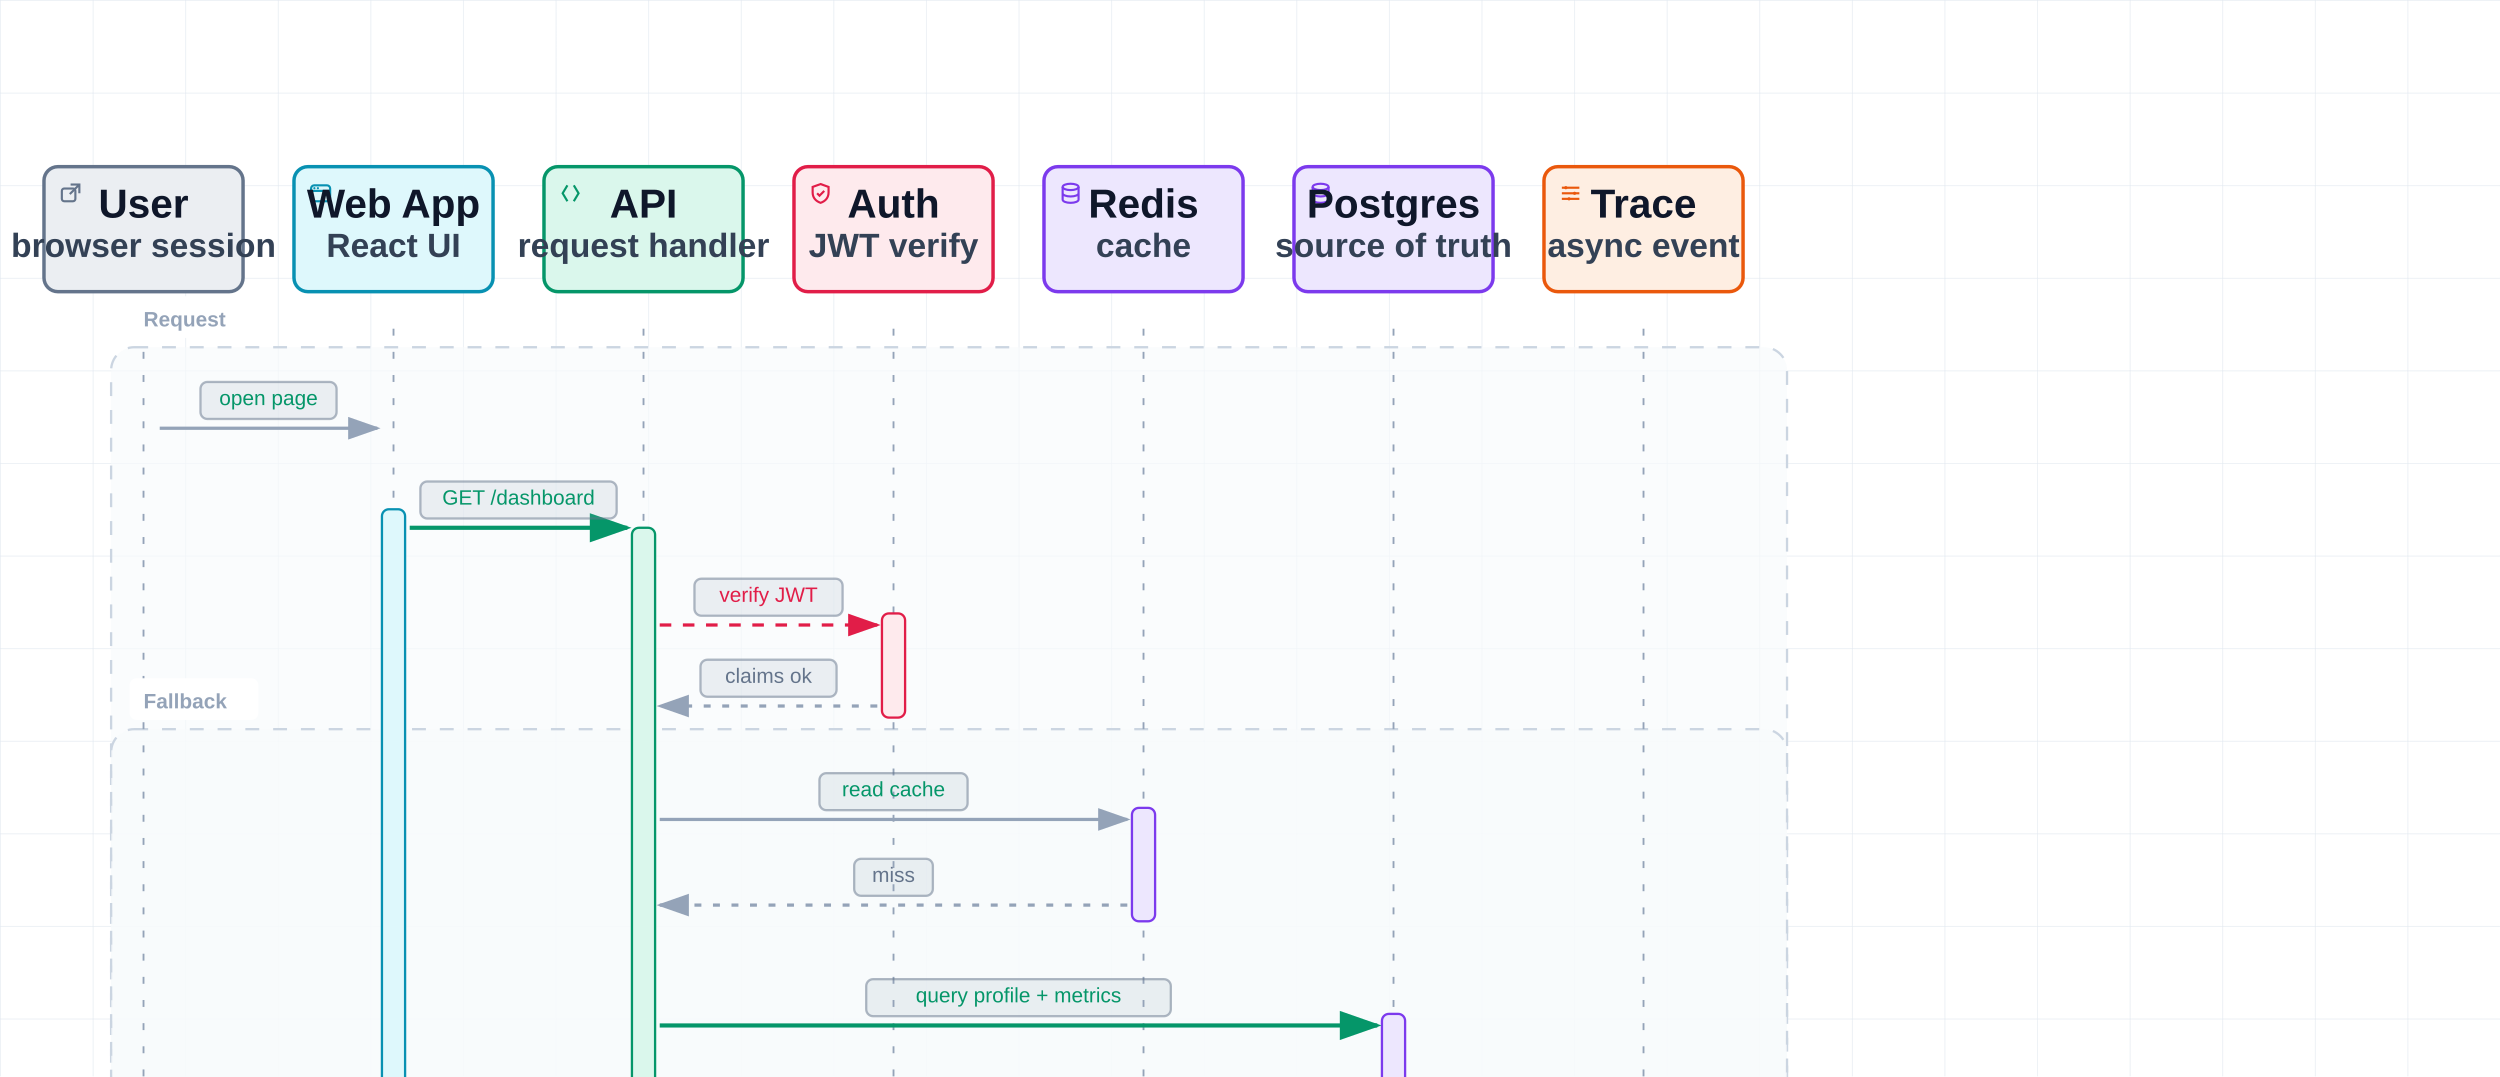
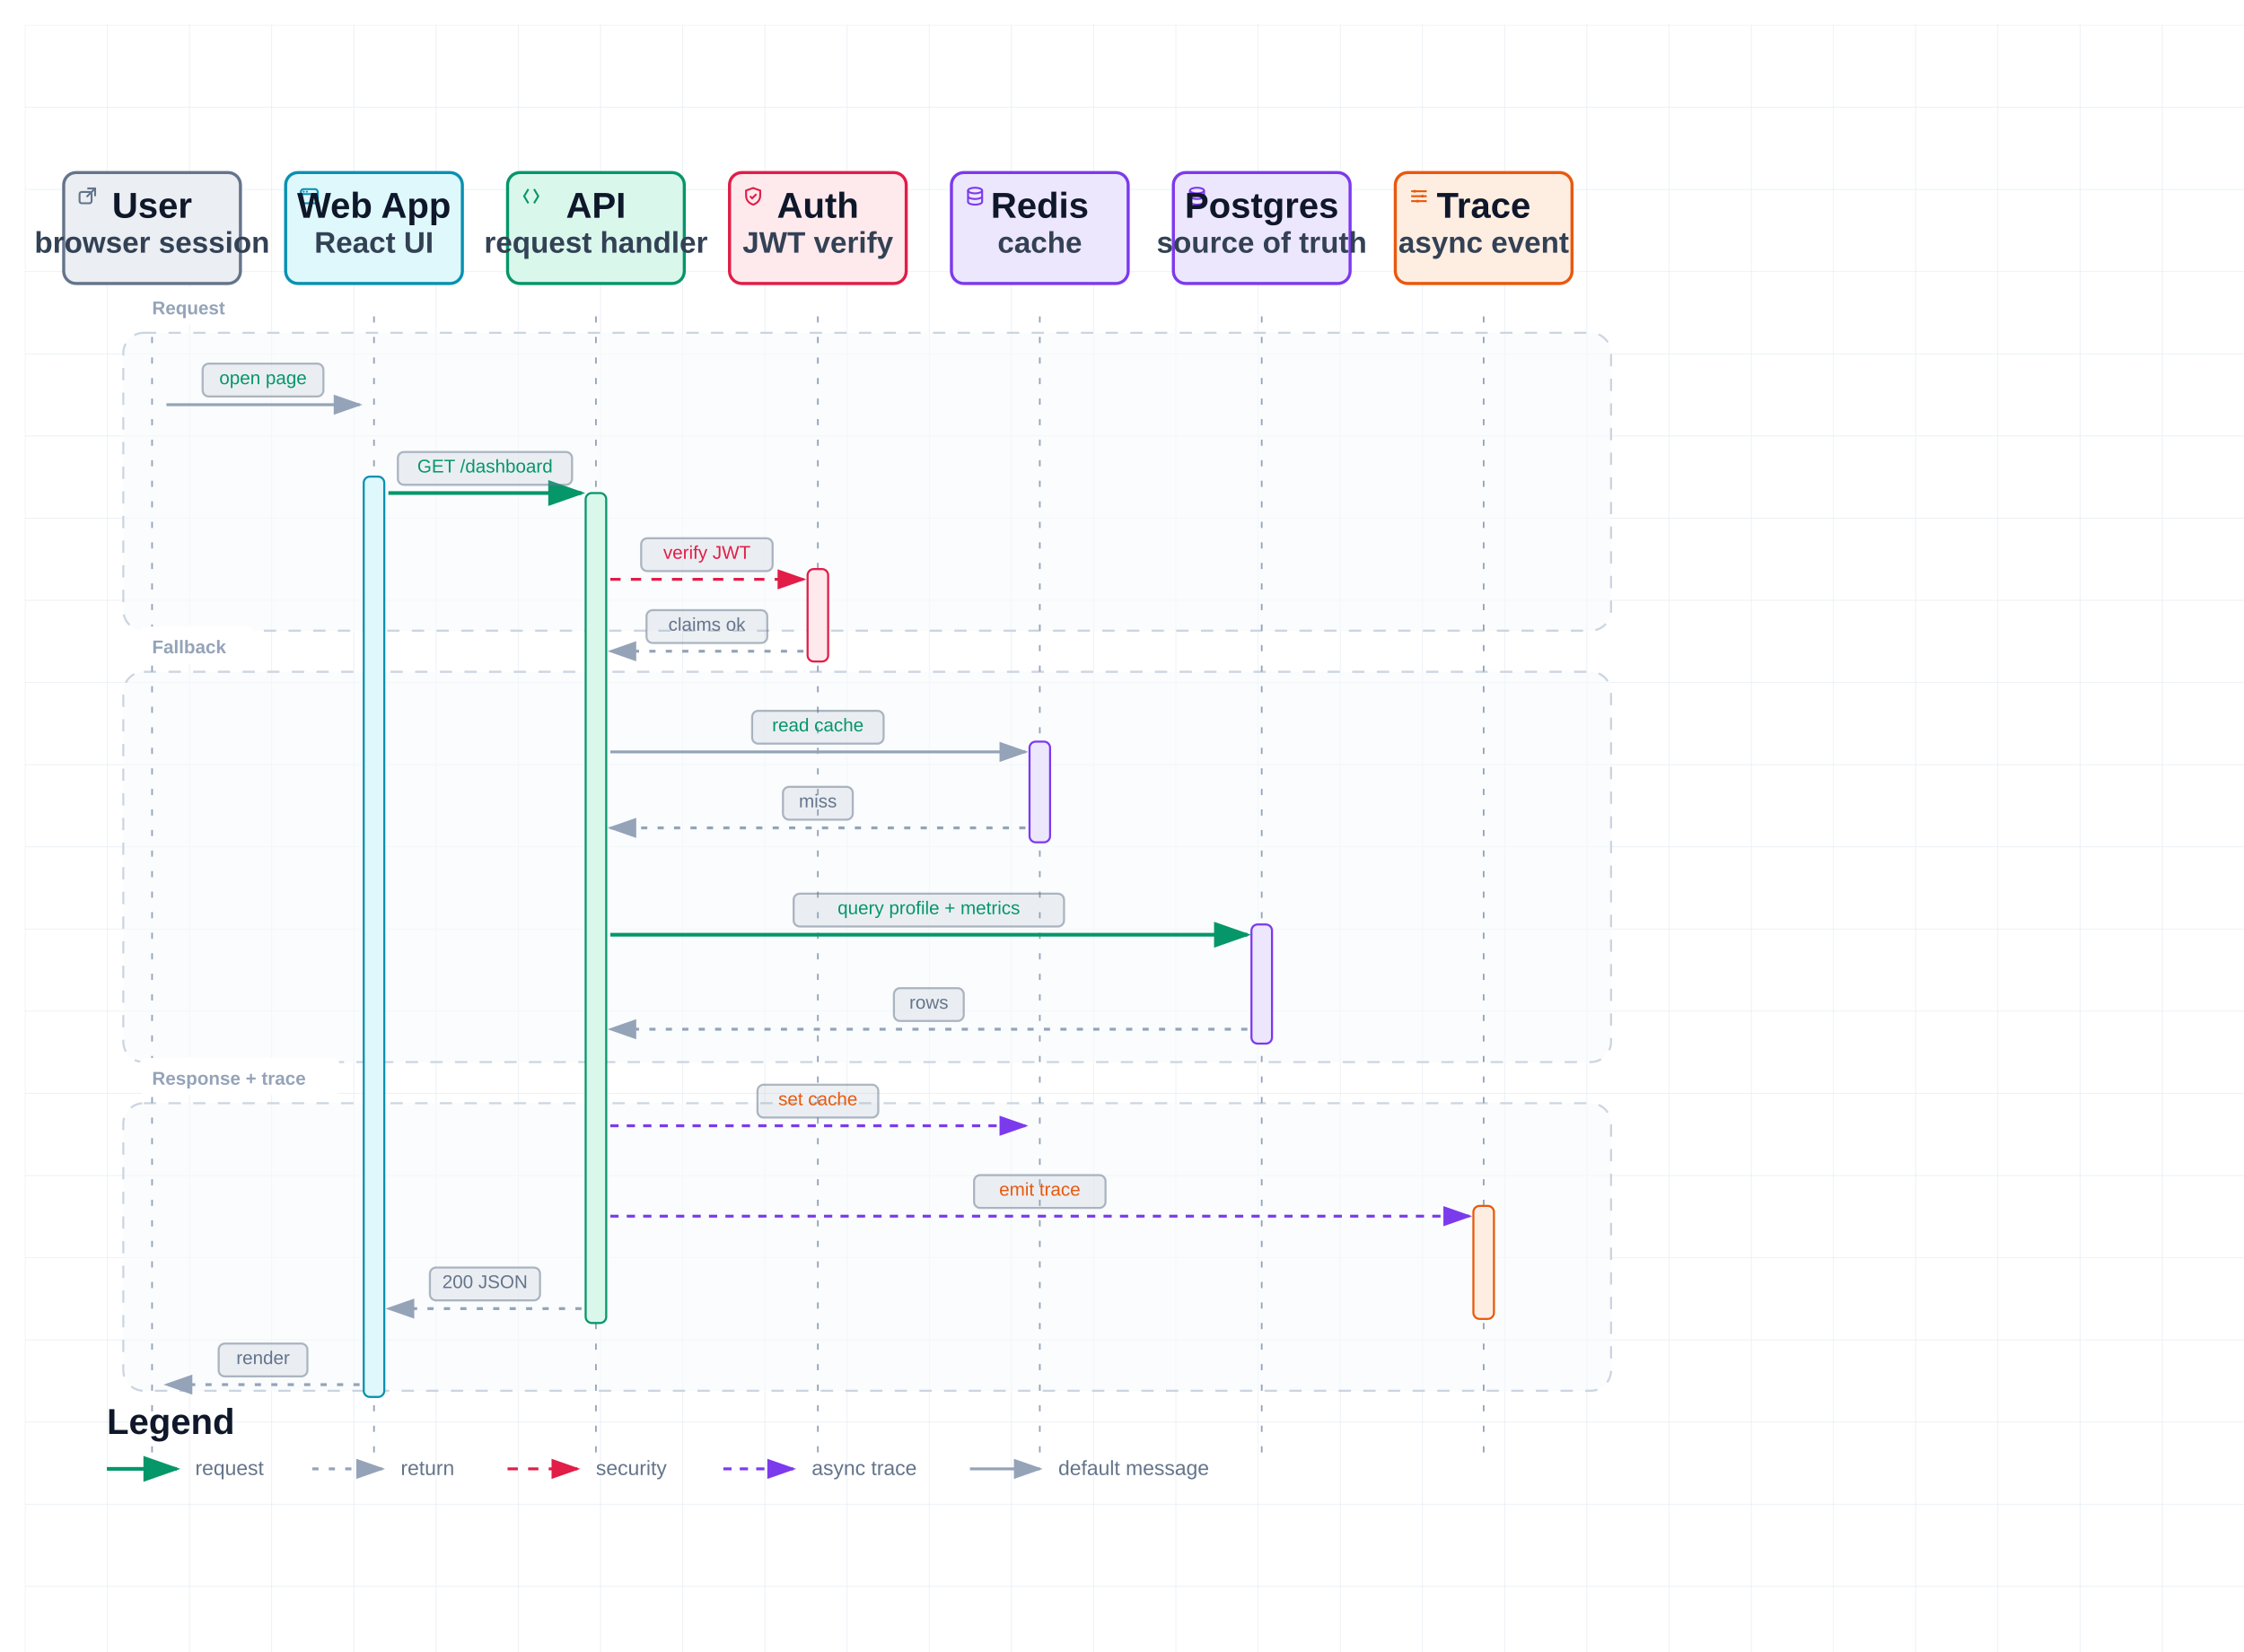
- <svg xmlns="http://www.w3.org/2000/svg" viewBox="0 0 1080 465" role="img" lang="en" aria-labelledby="archify-diagram-title archify-diagram-description" data-animation="trace" data-preset="classic" data-quality-profile="showcase" style="">
+ <svg xmlns="http://www.w3.org/2000/svg" viewBox="-12 -12 1092 804" role="img" lang="en" aria-labelledby="archify-diagram-title archify-diagram-description" data-animation="trace" data-preset="classic" data-quality-profile="showcase" style="">
  <defs>
    <marker id="arrowhead" markerWidth="10" markerHeight="7" refX="9" refY="3.5" orient="auto">
      <polygon points="0 0, 10 3.5, 0 7" class="m-default" fill="rgb(148, 163, 184)" stroke="none" />
    </marker>
    <marker id="arrowhead-emphasis" markerWidth="10" markerHeight="7" refX="9" refY="3.5" orient="auto">
      <polygon points="0 0, 10 3.5, 0 7" class="m-emphasis" fill="rgb(5, 150, 105)" stroke="none" />
    </marker>
    <marker id="arrowhead-security" markerWidth="10" markerHeight="7" refX="9" refY="3.5" orient="auto">
      <polygon points="0 0, 10 3.5, 0 7" class="m-security" fill="rgb(225, 29, 72)" stroke="none" />
    </marker>
    <marker id="arrowhead-dashed" markerWidth="10" markerHeight="7" refX="9" refY="3.5" orient="auto">
      <polygon points="0 0, 10 3.5, 0 7" class="m-dashed" fill="rgb(124, 58, 237)" stroke="none" />
    </marker>
    <pattern id="grid" width="40" height="40" patternUnits="userSpaceOnUse">
      <path d="M 40 0 L 0 0 0 40" class="c-grid" stroke-width="0.5px" fill="none" stroke="rgb(226, 232, 240)" />
    </pattern>
  </defs>
  <rect width="100%" height="100%" fill="url(&quot;#grid&quot;)" stroke="none" />
-   <rect data-graph-role="structural-frame" data-composition-frame-kind="segment" data-composition-frame-id="0" x="48" y="150" width="724" height="396" rx="10" class="c-lane" stroke-width="1px" fill="rgba(248, 250, 252, 0.65)" stroke="rgb(203, 213, 225)" stroke-dasharray="6px, 6px" />
-   <rect data-graph-role="structural-frame" data-composition-frame-kind="segment" data-composition-frame-id="1" x="48" y="315" width="724" height="396" rx="10" class="c-lane" stroke-width="1px" fill="rgba(248, 250, 252, 0.65)" stroke="rgb(203, 213, 225)" stroke-dasharray="6px, 6px" />
-   <rect data-graph-role="structural-frame" data-composition-frame-kind="segment" data-composition-frame-id="2" x="48" y="525" width="724" height="396" rx="10" class="c-lane" stroke-width="1px" fill="rgba(248, 250, 252, 0.65)" stroke="rgb(203, 213, 225)" stroke-dasharray="6px, 6px" />
+   <rect data-graph-role="structural-frame" data-composition-frame-kind="segment" data-composition-frame-id="0" x="48" y="150" width="724" height="145" rx="10" class="c-lane" stroke-width="1px" fill="rgba(248, 250, 252, 0.65)" stroke="rgb(203, 213, 225)" stroke-dasharray="6px, 6px" />
+   <rect data-graph-role="structural-frame" data-composition-frame-kind="segment" data-composition-frame-id="1" x="48" y="315" width="724" height="190" rx="10" class="c-lane" stroke-width="1px" fill="rgba(248, 250, 252, 0.65)" stroke="rgb(203, 213, 225)" stroke-dasharray="6px, 6px" />
+   <rect data-graph-role="structural-frame" data-composition-frame-kind="segment" data-composition-frame-id="2" x="48" y="525" width="724" height="140" rx="10" class="c-lane" stroke-width="1px" fill="rgba(248, 250, 252, 0.65)" stroke="rgb(203, 213, 225)" stroke-dasharray="6px, 6px" />
  <path d="M 62 142 L 62 695" class="a-default" stroke-width="0.8px" stroke-dasharray="3px, 7px" fill="none" stroke="rgb(148, 163, 184)" />
  <path d="M 170 142 L 170 695" class="a-default" stroke-width="0.8px" stroke-dasharray="3px, 7px" fill="none" stroke="rgb(148, 163, 184)" />
  <path d="M 278 142 L 278 695" class="a-default" stroke-width="0.8px" stroke-dasharray="3px, 7px" fill="none" stroke="rgb(148, 163, 184)" />
  <path d="M 386 142 L 386 695" class="a-default" stroke-width="0.8px" stroke-dasharray="3px, 7px" fill="none" stroke="rgb(148, 163, 184)" />
  <path d="M 494 142 L 494 695" class="a-default" stroke-width="0.8px" stroke-dasharray="3px, 7px" fill="none" stroke="rgb(148, 163, 184)" />
  <path d="M 602 142 L 602 695" class="a-default" stroke-width="0.8px" stroke-dasharray="3px, 7px" fill="none" stroke="rgb(148, 163, 184)" />
  <path d="M 710 142 L 710 695" class="a-default" stroke-width="0.8px" stroke-dasharray="3px, 7px" fill="none" stroke="rgb(148, 163, 184)" />
  <rect x="165" y="220" width="10" height="448" rx="3" class="c-mask" fill="rgb(255, 255, 255)" stroke="none" />
  <rect x="165" y="220" width="10" height="448" rx="3" class="c-frontend" stroke-width="1px" fill="rgba(34, 211, 238, 0.15)" stroke="rgb(8, 145, 178)" />
  <rect x="273" y="228" width="10" height="404" rx="3" class="c-mask" fill="rgb(255, 255, 255)" stroke="none" />
  <rect x="273" y="228" width="10" height="404" rx="3" class="c-backend" stroke-width="1px" fill="rgba(52, 211, 153, 0.18)" stroke="rgb(5, 150, 105)" />
  <rect x="381" y="265" width="10" height="45" rx="3" class="c-mask" fill="rgb(255, 255, 255)" stroke="none" />
  <rect x="381" y="265" width="10" height="45" rx="3" class="c-security" stroke-width="1px" fill="rgba(251, 113, 133, 0.15)" stroke="rgb(225, 29, 72)" />
  <rect x="489" y="349" width="10" height="49" rx="3" class="c-mask" fill="rgb(255, 255, 255)" stroke="none" />
  <rect x="489" y="349" width="10" height="49" rx="3" class="c-database" stroke-width="1px" fill="rgba(167, 139, 250, 0.2)" stroke="rgb(124, 58, 237)" />
  <rect x="597" y="438" width="10" height="58" rx="3" class="c-mask" fill="rgb(255, 255, 255)" stroke="none" />
  <rect x="597" y="438" width="10" height="58" rx="3" class="c-database" stroke-width="1px" fill="rgba(167, 139, 250, 0.2)" stroke="rgb(124, 58, 237)" />
  <rect x="705" y="575" width="10" height="55" rx="3" class="c-mask" fill="rgb(255, 255, 255)" stroke="none" />
  <rect x="705" y="575" width="10" height="55" rx="3" class="c-messagebus" stroke-width="1px" fill="rgba(251, 146, 60, 0.15)" stroke="rgb(234, 88, 12)" />
  <g data-edge-from="user" data-edge-to="web" data-edge-label="open page" data-edge-key="0" data-edge-id="open-page">
    <path data-composition-edge-from="user" data-composition-edge-to="web" data-composition-edge-id="open-page" data-composition-points="69,185;163,185" d="M 69 185 L 163 185" class="a-default" data-animate="edge" style="--step:0" stroke-width="1.4px" marker-end="url(#arrowhead)" fill="none" stroke="rgb(148, 163, 184)" />
    <g data-detail="context">
      <rect x="86.6" y="165" width="58.8" height="16" rx="3" class="c-mask" fill="rgba(148, 163, 184, 0.16)" stroke="rgba(100, 116, 139, 0.5)" stroke-width="1px" />
      <text x="116" y="175" class="t-backend" font-size="9" text-anchor="middle" fill="rgb(5, 150, 105)" stroke="none" font-family="PingFang SC, &quot;Microsoft YaHei&quot;, Arial, sans-serif" font-weight="400">open page</text>
    </g>
  </g>
  <g data-edge-from="web" data-edge-to="api" data-edge-label="GET /dashboard" data-edge-key="1" data-edge-id="dashboard-request">
    <path data-composition-edge-from="web" data-composition-edge-to="api" data-composition-edge-id="dashboard-request" data-composition-points="177,228;271,228" d="M 177 228 L 271 228" class="a-emphasis" data-animate="edge" style="--step:1" stroke-width="1.8px" marker-end="url(#arrowhead-emphasis)" fill="none" stroke="rgb(5, 150, 105)" />
    <g data-detail="context">
      <rect x="181.6" y="208" width="84.8" height="16" rx="3" class="c-mask" fill="rgba(148, 163, 184, 0.16)" stroke="rgba(100, 116, 139, 0.5)" stroke-width="1px" />
      <text x="224" y="218" class="t-backend" font-size="9" text-anchor="middle" fill="rgb(5, 150, 105)" stroke="none" font-family="PingFang SC, &quot;Microsoft YaHei&quot;, Arial, sans-serif" font-weight="400">GET /dashboard</text>
    </g>
  </g>
  <g data-edge-from="api" data-edge-to="auth" data-edge-label="verify JWT" data-edge-key="2" data-edge-id="verify-jwt">
    <path data-composition-edge-from="api" data-composition-edge-to="auth" data-composition-edge-id="verify-jwt" data-composition-points="285,270;379,270" d="M 285 270 L 379 270" class="a-security" data-animate="edge" style="--step:2" stroke-width="1.4px" marker-end="url(#arrowhead-security)" fill="none" stroke="rgb(225, 29, 72)" stroke-dasharray="5px, 5px" />
    <g data-detail="context">
      <rect x="300" y="250" width="64" height="16" rx="3" class="c-mask" fill="rgba(148, 163, 184, 0.16)" stroke="rgba(100, 116, 139, 0.5)" stroke-width="1px" />
      <text x="332" y="260" class="t-security" font-size="9" text-anchor="middle" fill="rgb(225, 29, 72)" stroke="none" font-family="PingFang SC, &quot;Microsoft YaHei&quot;, Arial, sans-serif" font-weight="400">verify JWT</text>
    </g>
  </g>
  <g data-edge-from="auth" data-edge-to="api" data-edge-label="claims ok" data-edge-key="3" data-edge-id="auth-claims">
    <path data-composition-edge-from="auth" data-composition-edge-to="api" data-composition-edge-id="auth-claims" data-composition-points="379,305;285,305" d="M 379 305 L 285 305" class="a-default" data-animate="edge" style="--step:3" stroke-width="1.4px" stroke-dasharray="3px, 5px" marker-end="url(#arrowhead)" fill="none" stroke="rgb(148, 163, 184)" />
    <g data-detail="context">
      <rect x="302.6" y="285" width="58.8" height="16" rx="3" class="c-mask" fill="rgba(148, 163, 184, 0.16)" stroke="rgba(100, 116, 139, 0.5)" stroke-width="1px" />
      <text x="332" y="295" class="t-muted" font-size="9" text-anchor="middle" fill="rgb(100, 116, 139)" stroke="none" font-family="PingFang SC, &quot;Microsoft YaHei&quot;, Arial, sans-serif" font-weight="400">claims ok</text>
    </g>
  </g>
  <g data-edge-from="api" data-edge-to="redis" data-edge-label="read cache" data-edge-key="4" data-edge-id="cache-read">
    <path data-composition-edge-from="api" data-composition-edge-to="redis" data-composition-edge-id="cache-read" data-composition-points="285,354;487,354" d="M 285 354 L 487 354" class="a-default" data-animate="edge" style="--step:4" stroke-width="1.4px" marker-end="url(#arrowhead)" fill="none" stroke="rgb(148, 163, 184)" />
    <g data-detail="context">
      <rect x="354" y="334" width="64" height="16" rx="3" class="c-mask" fill="rgba(148, 163, 184, 0.16)" stroke="rgba(100, 116, 139, 0.5)" stroke-width="1px" />
      <text x="386" y="344" class="t-backend" font-size="9" text-anchor="middle" fill="rgb(5, 150, 105)" stroke="none" font-family="PingFang SC, &quot;Microsoft YaHei&quot;, Arial, sans-serif" font-weight="400">read cache</text>
    </g>
  </g>
  <g data-edge-from="redis" data-edge-to="api" data-edge-label="miss" data-edge-key="5" data-edge-id="cache-miss">
    <path data-composition-edge-from="redis" data-composition-edge-to="api" data-composition-edge-id="cache-miss" data-composition-points="487,391;285,391" d="M 487 391 L 285 391" class="a-default" data-animate="edge" style="--step:5" stroke-width="1.4px" stroke-dasharray="3px, 5px" marker-end="url(#arrowhead)" fill="none" stroke="rgb(148, 163, 184)" />
    <g data-detail="context">
      <rect x="369" y="371" width="34" height="16" rx="3" class="c-mask" fill="rgba(148, 163, 184, 0.16)" stroke="rgba(100, 116, 139, 0.5)" stroke-width="1px" />
      <text x="386" y="381" class="t-muted" font-size="9" text-anchor="middle" fill="rgb(100, 116, 139)" stroke="none" font-family="PingFang SC, &quot;Microsoft YaHei&quot;, Arial, sans-serif" font-weight="400">miss</text>
    </g>
  </g>
  <g data-edge-from="api" data-edge-to="db" data-edge-label="query profile + metrics" data-edge-key="6" data-edge-id="profile-query">
    <path data-composition-edge-from="api" data-composition-edge-to="db" data-composition-edge-id="profile-query" data-composition-points="285,443;595,443" d="M 285 443 L 595 443" class="a-emphasis" data-animate="edge" style="--step:6" stroke-width="1.8px" marker-end="url(#arrowhead-emphasis)" fill="none" stroke="rgb(5, 150, 105)" />
    <g data-detail="context">
      <rect x="374.2" y="423" width="131.6" height="16" rx="3" class="c-mask" fill="rgba(148, 163, 184, 0.16)" stroke="rgba(100, 116, 139, 0.5)" stroke-width="1px" />
      <text x="440" y="433" class="t-backend" font-size="9" text-anchor="middle" fill="rgb(5, 150, 105)" stroke="none" font-family="PingFang SC, &quot;Microsoft YaHei&quot;, Arial, sans-serif" font-weight="400">query profile + metrics</text>
    </g>
  </g>
  <g data-edge-from="db" data-edge-to="api" data-edge-label="rows" data-edge-key="7" data-edge-id="profile-rows">
    <path data-composition-edge-from="db" data-composition-edge-to="api" data-composition-edge-id="profile-rows" data-composition-points="595,489;285,489" d="M 595 489 L 285 489" class="a-default" data-animate="edge" style="--step:7" stroke-width="1.4px" stroke-dasharray="3px, 5px" marker-end="url(#arrowhead)" fill="none" stroke="rgb(148, 163, 184)" />
    <g data-detail="context">
      <rect x="423" y="469" width="34" height="16" rx="3" class="c-mask" fill="rgba(148, 163, 184, 0.16)" stroke="rgba(100, 116, 139, 0.5)" stroke-width="1px" />
      <text x="440" y="479" class="t-muted" font-size="9" text-anchor="middle" fill="rgb(100, 116, 139)" stroke="none" font-family="PingFang SC, &quot;Microsoft YaHei&quot;, Arial, sans-serif" font-weight="400">rows</text>
    </g>
  </g>
  <g data-edge-from="api" data-edge-to="redis" data-edge-label="set cache" data-edge-key="8" data-edge-id="cache-write">
    <path data-composition-edge-from="api" data-composition-edge-to="redis" data-composition-edge-id="cache-write" data-composition-points="285,536;487,536" d="M 285 536 L 487 536" class="a-dashed" data-animate="edge" style="--step:8" stroke-width="1.4px" marker-end="url(#arrowhead-dashed)" fill="none" stroke="rgb(124, 58, 237)" stroke-dasharray="4px, 4px" />
    <g data-detail="context">
      <rect x="356.6" y="516" width="58.8" height="16" rx="3" class="c-mask" fill="rgba(148, 163, 184, 0.16)" stroke="rgba(100, 116, 139, 0.5)" stroke-width="1px" />
      <text x="386" y="526" class="t-messagebus" font-size="9" text-anchor="middle" fill="rgb(234, 88, 12)" stroke="none" font-family="PingFang SC, &quot;Microsoft YaHei&quot;, Arial, sans-serif" font-weight="400">set cache</text>
    </g>
  </g>
  <g data-edge-from="api" data-edge-to="trace" data-edge-label="emit trace" data-edge-key="9" data-edge-id="trace-emit">
    <path data-composition-edge-from="api" data-composition-edge-to="trace" data-composition-edge-id="trace-emit" data-composition-points="285,580;703,580" d="M 285 580 L 703 580" class="a-dashed" data-animate="edge" style="--step:9" stroke-width="1.4px" marker-end="url(#arrowhead-dashed)" fill="none" stroke="rgb(124, 58, 237)" stroke-dasharray="4px, 4px" />
    <g data-detail="context">
      <rect x="462" y="560" width="64" height="16" rx="3" class="c-mask" fill="rgba(148, 163, 184, 0.16)" stroke="rgba(100, 116, 139, 0.5)" stroke-width="1px" />
      <text x="494" y="570" class="t-messagebus" font-size="9" text-anchor="middle" fill="rgb(234, 88, 12)" stroke="none" font-family="PingFang SC, &quot;Microsoft YaHei&quot;, Arial, sans-serif" font-weight="400">emit trace</text>
    </g>
  </g>
  <g data-edge-from="api" data-edge-to="web" data-edge-label="200 JSON" data-edge-key="10" data-edge-id="dashboard-response">
    <path data-composition-edge-from="api" data-composition-edge-to="web" data-composition-edge-id="dashboard-response" data-composition-points="271,625;177,625" d="M 271 625 L 177 625" class="a-default" data-animate="edge" style="--step:10" stroke-width="1.4px" stroke-dasharray="3px, 5px" marker-end="url(#arrowhead)" fill="none" stroke="rgb(148, 163, 184)" />
    <g data-detail="context">
      <rect x="197.2" y="605" width="53.6" height="16" rx="3" class="c-mask" fill="rgba(148, 163, 184, 0.16)" stroke="rgba(100, 116, 139, 0.5)" stroke-width="1px" />
      <text x="224" y="615" class="t-muted" font-size="9" text-anchor="middle" fill="rgb(100, 116, 139)" stroke="none" font-family="PingFang SC, &quot;Microsoft YaHei&quot;, Arial, sans-serif" font-weight="400">200 JSON</text>
    </g>
  </g>
  <g data-edge-from="web" data-edge-to="user" data-edge-label="render" data-edge-key="11" data-edge-id="page-render">
    <path data-composition-edge-from="web" data-composition-edge-to="user" data-composition-edge-id="page-render" data-composition-points="163,662;69,662" d="M 163 662 L 69 662" class="a-default" data-animate="edge" style="--step:11" stroke-width="1.4px" stroke-dasharray="3px, 5px" marker-end="url(#arrowhead)" fill="none" stroke="rgb(148, 163, 184)" />
    <g data-detail="context">
      <rect x="94.4" y="642" width="43.2" height="16" rx="3" class="c-mask" fill="rgba(148, 163, 184, 0.16)" stroke="rgba(100, 116, 139, 0.5)" stroke-width="1px" />
      <text x="116" y="652" class="t-muted" font-size="9" text-anchor="middle" fill="rgb(100, 116, 139)" stroke="none" font-family="PingFang SC, &quot;Microsoft YaHei&quot;, Arial, sans-serif" font-weight="400">render</text>
    </g>
  </g>
  <g data-graph-role="segment-label" data-segment-id="0">
    <rect x="56" y="128" width="50.4" height="18" rx="3" class="c-mask" fill="rgb(255, 255, 255)" stroke="none" />
    <text x="62" y="141" class="t-dim" font-size="9" font-weight="600" fill="rgb(148, 163, 184)" stroke="none" font-family="PingFang SC, &quot;Microsoft YaHei&quot;, Arial, sans-serif" text-anchor="start">Request</text>
  </g>
  <g data-graph-role="segment-label" data-segment-id="1">
    <rect x="56" y="293" width="55.6" height="18" rx="3" class="c-mask" fill="rgb(255, 255, 255)" stroke="none" />
    <text x="62" y="306" class="t-dim" font-size="9" font-weight="600" fill="rgb(148, 163, 184)" stroke="none" font-family="PingFang SC, &quot;Microsoft YaHei&quot;, Arial, sans-serif" text-anchor="start">Fallback</text>
  </g>
  <g data-graph-role="segment-label" data-segment-id="2">
    <rect x="56" y="503" width="97.2" height="18" rx="3" class="c-mask" fill="rgb(255, 255, 255)" stroke="none" />
    <text x="62" y="516" class="t-dim" font-size="9" font-weight="600" fill="rgb(148, 163, 184)" stroke="none" font-family="PingFang SC, &quot;Microsoft YaHei&quot;, Arial, sans-serif" text-anchor="start">Response + trace</text>
  </g>
  <g id="node-user" data-node-id="user" data-node-label="User" data-node-kind="external" data-node-sublabel="browser session" data-node-context="Sequence participant">
    <rect x="19" y="72" width="86" height="54" rx="6" class="c-mask" fill="rgb(255, 255, 255)" stroke="none" />
    <rect x="19" y="72" width="86" height="54" rx="6" class="c-external" data-animate="node" style="--step:0" stroke-width="1.5px" fill="rgba(148, 163, 184, 0.18)" stroke="rgb(100, 116, 139)" />
    <g aria-hidden="true" data-semantic-sigil="external" class="semantic-sigil s-external" transform="translate(25 78) scale(0.6875)">
      <rect x="2.5" y="5" width="8.5" height="8" rx="1.5" fill="none" stroke="rgb(100, 116, 139)" stroke-width="1.35px" />
      <path d="M8 2.5h5.5V8M13.5 2.5 7.5 8.5" fill="none" stroke="rgb(100, 116, 139)" stroke-width="1.35px" />
    </g>
    <text data-node-label="" data-detail-anchor="" x="62" y="94" class="t-primary" font-size="17.5" font-weight="700" text-anchor="middle" fill="#0f172a" stroke="none" font-family="PingFang SC, &quot;Microsoft YaHei&quot;, Arial, sans-serif">User</text>
    <text data-detail="context" x="62" y="111" class="t-muted" font-size="14.5" text-anchor="middle" fill="rgb(51, 65, 85)" stroke="none" font-family="PingFang SC, &quot;Microsoft YaHei&quot;, Arial, sans-serif" font-weight="600">browser session</text>
  </g>
  <g id="node-web" data-node-id="web" data-node-label="Web App" data-node-kind="frontend" data-node-sublabel="React UI" data-node-context="Sequence participant">
    <rect x="127" y="72" width="86" height="54" rx="6" class="c-mask" fill="rgb(255, 255, 255)" stroke="none" />
    <rect x="127" y="72" width="86" height="54" rx="6" class="c-frontend" data-animate="node" style="--step:1" stroke-width="1.5px" fill="rgba(34, 211, 238, 0.15)" stroke="rgb(8, 145, 178)" />
    <g aria-hidden="true" data-semantic-sigil="frontend" class="semantic-sigil s-frontend" transform="translate(133 78) scale(0.6875)">
      <rect x="2" y="3" width="12" height="10" rx="2" fill="none" stroke="rgb(8, 145, 178)" stroke-width="1.35px" />
      <path d="M2 6.5h12" fill="none" stroke="rgb(8, 145, 178)" stroke-width="1.35px" />
      <circle cx="4.1" cy="4.8" r=".7" class="sigil-fill" fill="rgb(8, 145, 178)" stroke="none" />
      <circle cx="6.3" cy="4.8" r=".7" class="sigil-fill" fill="rgb(8, 145, 178)" stroke="none" />
    </g>
    <text data-node-label="" data-detail-anchor="" x="170" y="94" class="t-primary" font-size="17.5" font-weight="700" text-anchor="middle" fill="#0f172a" stroke="none" font-family="PingFang SC, &quot;Microsoft YaHei&quot;, Arial, sans-serif">Web App</text>
    <text data-detail="context" x="170" y="111" class="t-muted" font-size="14.5" text-anchor="middle" fill="rgb(51, 65, 85)" stroke="none" font-family="PingFang SC, &quot;Microsoft YaHei&quot;, Arial, sans-serif" font-weight="600">React UI</text>
  </g>
  <g id="node-api" data-node-id="api" data-node-label="API" data-node-kind="backend" data-node-sublabel="request handler" data-node-context="Sequence participant">
    <rect x="235" y="72" width="86" height="54" rx="6" class="c-mask" fill="rgb(255, 255, 255)" stroke="none" />
    <rect x="235" y="72" width="86" height="54" rx="6" class="c-backend" data-animate="node" style="--step:2" stroke-width="1.5px" fill="rgba(52, 211, 153, 0.18)" stroke="rgb(5, 150, 105)" />
    <g aria-hidden="true" data-semantic-sigil="backend" class="semantic-sigil s-backend" transform="translate(241 78) scale(0.6875)">
      <path d="M6 3 3 8l3 5M10 3l3 5-3 5" fill="none" stroke="rgb(5, 150, 105)" stroke-width="1.35px" />
    </g>
    <text data-node-label="" data-detail-anchor="" x="278" y="94" class="t-primary" font-size="17.5" font-weight="700" text-anchor="middle" fill="#0f172a" stroke="none" font-family="PingFang SC, &quot;Microsoft YaHei&quot;, Arial, sans-serif">API</text>
    <text data-detail="context" x="278" y="111" class="t-muted" font-size="14.5" text-anchor="middle" fill="rgb(51, 65, 85)" stroke="none" font-family="PingFang SC, &quot;Microsoft YaHei&quot;, Arial, sans-serif" font-weight="600">request handler</text>
  </g>
  <g id="node-auth" data-node-id="auth" data-node-label="Auth" data-node-kind="security" data-node-sublabel="JWT verify" data-node-context="Sequence participant">
    <rect x="343" y="72" width="86" height="54" rx="6" class="c-mask" fill="rgb(255, 255, 255)" stroke="none" />
    <rect x="343" y="72" width="86" height="54" rx="6" class="c-security" data-animate="node" style="--step:3" stroke-width="1.5px" fill="rgba(251, 113, 133, 0.15)" stroke="rgb(225, 29, 72)" />
    <g aria-hidden="true" data-semantic-sigil="security" class="semantic-sigil s-security" transform="translate(349 78) scale(0.6875)">
      <path d="M8 2.2 13 4v3.5c0 3.1-1.8 5.4-5 6.5-3.2-1.1-5-3.4-5-6.5V4Z" fill="none" stroke="rgb(225, 29, 72)" stroke-width="1.35px" />
      <path d="m5.8 8 1.5 1.5 3-3" fill="none" stroke="rgb(225, 29, 72)" stroke-width="1.35px" />
    </g>
    <text data-node-label="" data-detail-anchor="" x="386" y="94" class="t-primary" font-size="17.5" font-weight="700" text-anchor="middle" fill="#0f172a" stroke="none" font-family="PingFang SC, &quot;Microsoft YaHei&quot;, Arial, sans-serif">Auth</text>
    <text data-detail="context" x="386" y="111" class="t-muted" font-size="14.5" text-anchor="middle" fill="rgb(51, 65, 85)" stroke="none" font-family="PingFang SC, &quot;Microsoft YaHei&quot;, Arial, sans-serif" font-weight="600">JWT verify</text>
  </g>
  <g id="node-redis" data-node-id="redis" data-node-label="Redis" data-node-kind="database" data-node-sublabel="cache" data-node-context="Sequence participant">
    <rect x="451" y="72" width="86" height="54" rx="6" class="c-mask" fill="rgb(255, 255, 255)" stroke="none" />
    <rect x="451" y="72" width="86" height="54" rx="6" class="c-database" data-animate="node" style="--step:4" stroke-width="1.5px" fill="rgba(167, 139, 250, 0.2)" stroke="rgb(124, 58, 237)" />
    <g aria-hidden="true" data-semantic-sigil="database" class="semantic-sigil s-database" transform="translate(457 78) scale(0.6875)">
      <ellipse cx="8" cy="4" rx="5" ry="2" fill="none" stroke="rgb(124, 58, 237)" stroke-width="1.35px" />
      <path d="M3 4v8c0 1.1 2.2 2 5 2s5-.9 5-2V4M3 8c0 1.1 2.2 2 5 2s5-.9 5-2" fill="none" stroke="rgb(124, 58, 237)" stroke-width="1.35px" />
    </g>
    <text data-node-label="" data-detail-anchor="" x="494" y="94" class="t-primary" font-size="17.5" font-weight="700" text-anchor="middle" fill="#0f172a" stroke="none" font-family="PingFang SC, &quot;Microsoft YaHei&quot;, Arial, sans-serif">Redis</text>
    <text data-detail="context" x="494" y="111" class="t-muted" font-size="14.5" text-anchor="middle" fill="rgb(51, 65, 85)" stroke="none" font-family="PingFang SC, &quot;Microsoft YaHei&quot;, Arial, sans-serif" font-weight="600">cache</text>
  </g>
  <g id="node-db" data-node-id="db" data-node-label="Postgres" data-node-kind="database" data-node-sublabel="source of truth" data-node-context="Sequence participant">
    <rect x="559" y="72" width="86" height="54" rx="6" class="c-mask" fill="rgb(255, 255, 255)" stroke="none" />
    <rect x="559" y="72" width="86" height="54" rx="6" class="c-database" data-animate="node" style="--step:5" stroke-width="1.5px" fill="rgba(167, 139, 250, 0.2)" stroke="rgb(124, 58, 237)" />
    <g aria-hidden="true" data-semantic-sigil="database" class="semantic-sigil s-database" transform="translate(565 78) scale(0.6875)">
      <ellipse cx="8" cy="4" rx="5" ry="2" fill="none" stroke="rgb(124, 58, 237)" stroke-width="1.35px" />
      <path d="M3 4v8c0 1.1 2.2 2 5 2s5-.9 5-2V4M3 8c0 1.1 2.2 2 5 2s5-.9 5-2" fill="none" stroke="rgb(124, 58, 237)" stroke-width="1.35px" />
    </g>
    <text data-node-label="" data-detail-anchor="" x="602" y="94" class="t-primary" font-size="17.5" font-weight="700" text-anchor="middle" fill="#0f172a" stroke="none" font-family="PingFang SC, &quot;Microsoft YaHei&quot;, Arial, sans-serif">Postgres</text>
    <text data-detail="context" x="602" y="111" class="t-muted" font-size="14.5" text-anchor="middle" fill="rgb(51, 65, 85)" stroke="none" font-family="PingFang SC, &quot;Microsoft YaHei&quot;, Arial, sans-serif" font-weight="600">source of truth</text>
  </g>
  <g id="node-trace" data-node-id="trace" data-node-label="Trace" data-node-kind="messagebus" data-node-sublabel="async event" data-node-context="Sequence participant">
    <rect x="667" y="72" width="86" height="54" rx="6" class="c-mask" fill="rgb(255, 255, 255)" stroke="none" />
    <rect x="667" y="72" width="86" height="54" rx="6" class="c-messagebus" data-animate="node" style="--step:6" stroke-width="1.5px" fill="rgba(251, 146, 60, 0.15)" stroke="rgb(234, 88, 12)" />
    <g aria-hidden="true" data-semantic-sigil="messagebus" class="semantic-sigil s-messagebus" transform="translate(673 78) scale(0.6875)">
      <path d="M2.5 4.5h11M2.5 8h11M2.5 11.5h11" fill="none" stroke="rgb(234, 88, 12)" stroke-width="1.35px" />
      <circle cx="5" cy="4.5" r="1" class="sigil-fill" fill="rgb(234, 88, 12)" stroke="none" />
      <circle cx="10.5" cy="8" r="1" class="sigil-fill" fill="rgb(234, 88, 12)" stroke="none" />
      <circle cx="7" cy="11.5" r="1" class="sigil-fill" fill="rgb(234, 88, 12)" stroke="none" />
    </g>
    <text data-node-label="" data-detail-anchor="" x="710" y="94" class="t-primary" font-size="17.5" font-weight="700" text-anchor="middle" fill="#0f172a" stroke="none" font-family="PingFang SC, &quot;Microsoft YaHei&quot;, Arial, sans-serif">Trace</text>
    <text data-detail="context" x="710" y="111" class="t-muted" font-size="14.5" text-anchor="middle" fill="rgb(51, 65, 85)" stroke="none" font-family="PingFang SC, &quot;Microsoft YaHei&quot;, Arial, sans-serif" font-weight="600">async event</text>
  </g>
  <g data-legend="">
    <text x="40" y="686" class="t-primary" font-size="17.5" font-weight="700" fill="#0f172a" stroke="none" font-family="PingFang SC, &quot;Microsoft YaHei&quot;, Arial, sans-serif" text-anchor="start">Legend</text>
    <g data-legend-semantic-kind="emphasis" data-legend-x="40" data-legend-baseline="706" data-legend-width="78">
      <path d="M 40 703 L 74 703" class="a-emphasis" stroke-width="1.8px" marker-end="url(#arrowhead-emphasis)" fill="none" stroke="rgb(5, 150, 105)" />
      <text x="83" y="706" class="t-muted" font-size="10" font-weight="500" fill="rgb(100, 116, 139)" stroke="none" font-family="PingFang SC, &quot;Microsoft YaHei&quot;, Arial, sans-serif" text-anchor="start">request</text>
    </g>
    <g data-legend-semantic-kind="return" data-legend-x="140" data-legend-baseline="706" data-legend-width="73">
      <path d="M 140 703 L 174 703" class="a-default" stroke-width="1.4px" stroke-dasharray="3px, 5px" marker-end="url(#arrowhead)" fill="none" stroke="rgb(148, 163, 184)" />
      <text x="183" y="706" class="t-muted" font-size="10" font-weight="500" fill="rgb(100, 116, 139)" stroke="none" font-family="PingFang SC, &quot;Microsoft YaHei&quot;, Arial, sans-serif" text-anchor="start">return</text>
    </g>
    <g data-legend-semantic-kind="security" data-legend-x="235" data-legend-baseline="706" data-legend-width="83">
      <path d="M 235 703 L 269 703" class="a-security" stroke-width="1.4px" marker-end="url(#arrowhead-security)" fill="none" stroke="rgb(225, 29, 72)" stroke-dasharray="5px, 5px" />
      <text x="278" y="706" class="t-muted" font-size="10" font-weight="500" fill="rgb(100, 116, 139)" stroke="none" font-family="PingFang SC, &quot;Microsoft YaHei&quot;, Arial, sans-serif" text-anchor="start">security</text>
    </g>
    <g data-legend-semantic-kind="dashed" data-legend-x="340" data-legend-baseline="706" data-legend-width="98">
      <path d="M 340 703 L 374 703" class="a-dashed" stroke-width="1.4px" marker-end="url(#arrowhead-dashed)" fill="none" stroke="rgb(124, 58, 237)" stroke-dasharray="4px, 4px" />
      <text x="383" y="706" class="t-muted" font-size="10" font-weight="500" fill="rgb(100, 116, 139)" stroke="none" font-family="PingFang SC, &quot;Microsoft YaHei&quot;, Arial, sans-serif" text-anchor="start">async trace</text>
    </g>
    <g data-legend-semantic-kind="default" data-legend-x="460" data-legend-baseline="706" data-legend-width="118">
      <path d="M 460 703 L 494 703" class="a-default" stroke-width="1.4px" marker-end="url(#arrowhead)" fill="none" stroke="rgb(148, 163, 184)" />
      <text x="503" y="706" class="t-muted" font-size="10" font-weight="500" fill="rgb(100, 116, 139)" stroke="none" font-family="PingFang SC, &quot;Microsoft YaHei&quot;, Arial, sans-serif" text-anchor="start">default message</text>
    </g>
  </g>
</svg>
